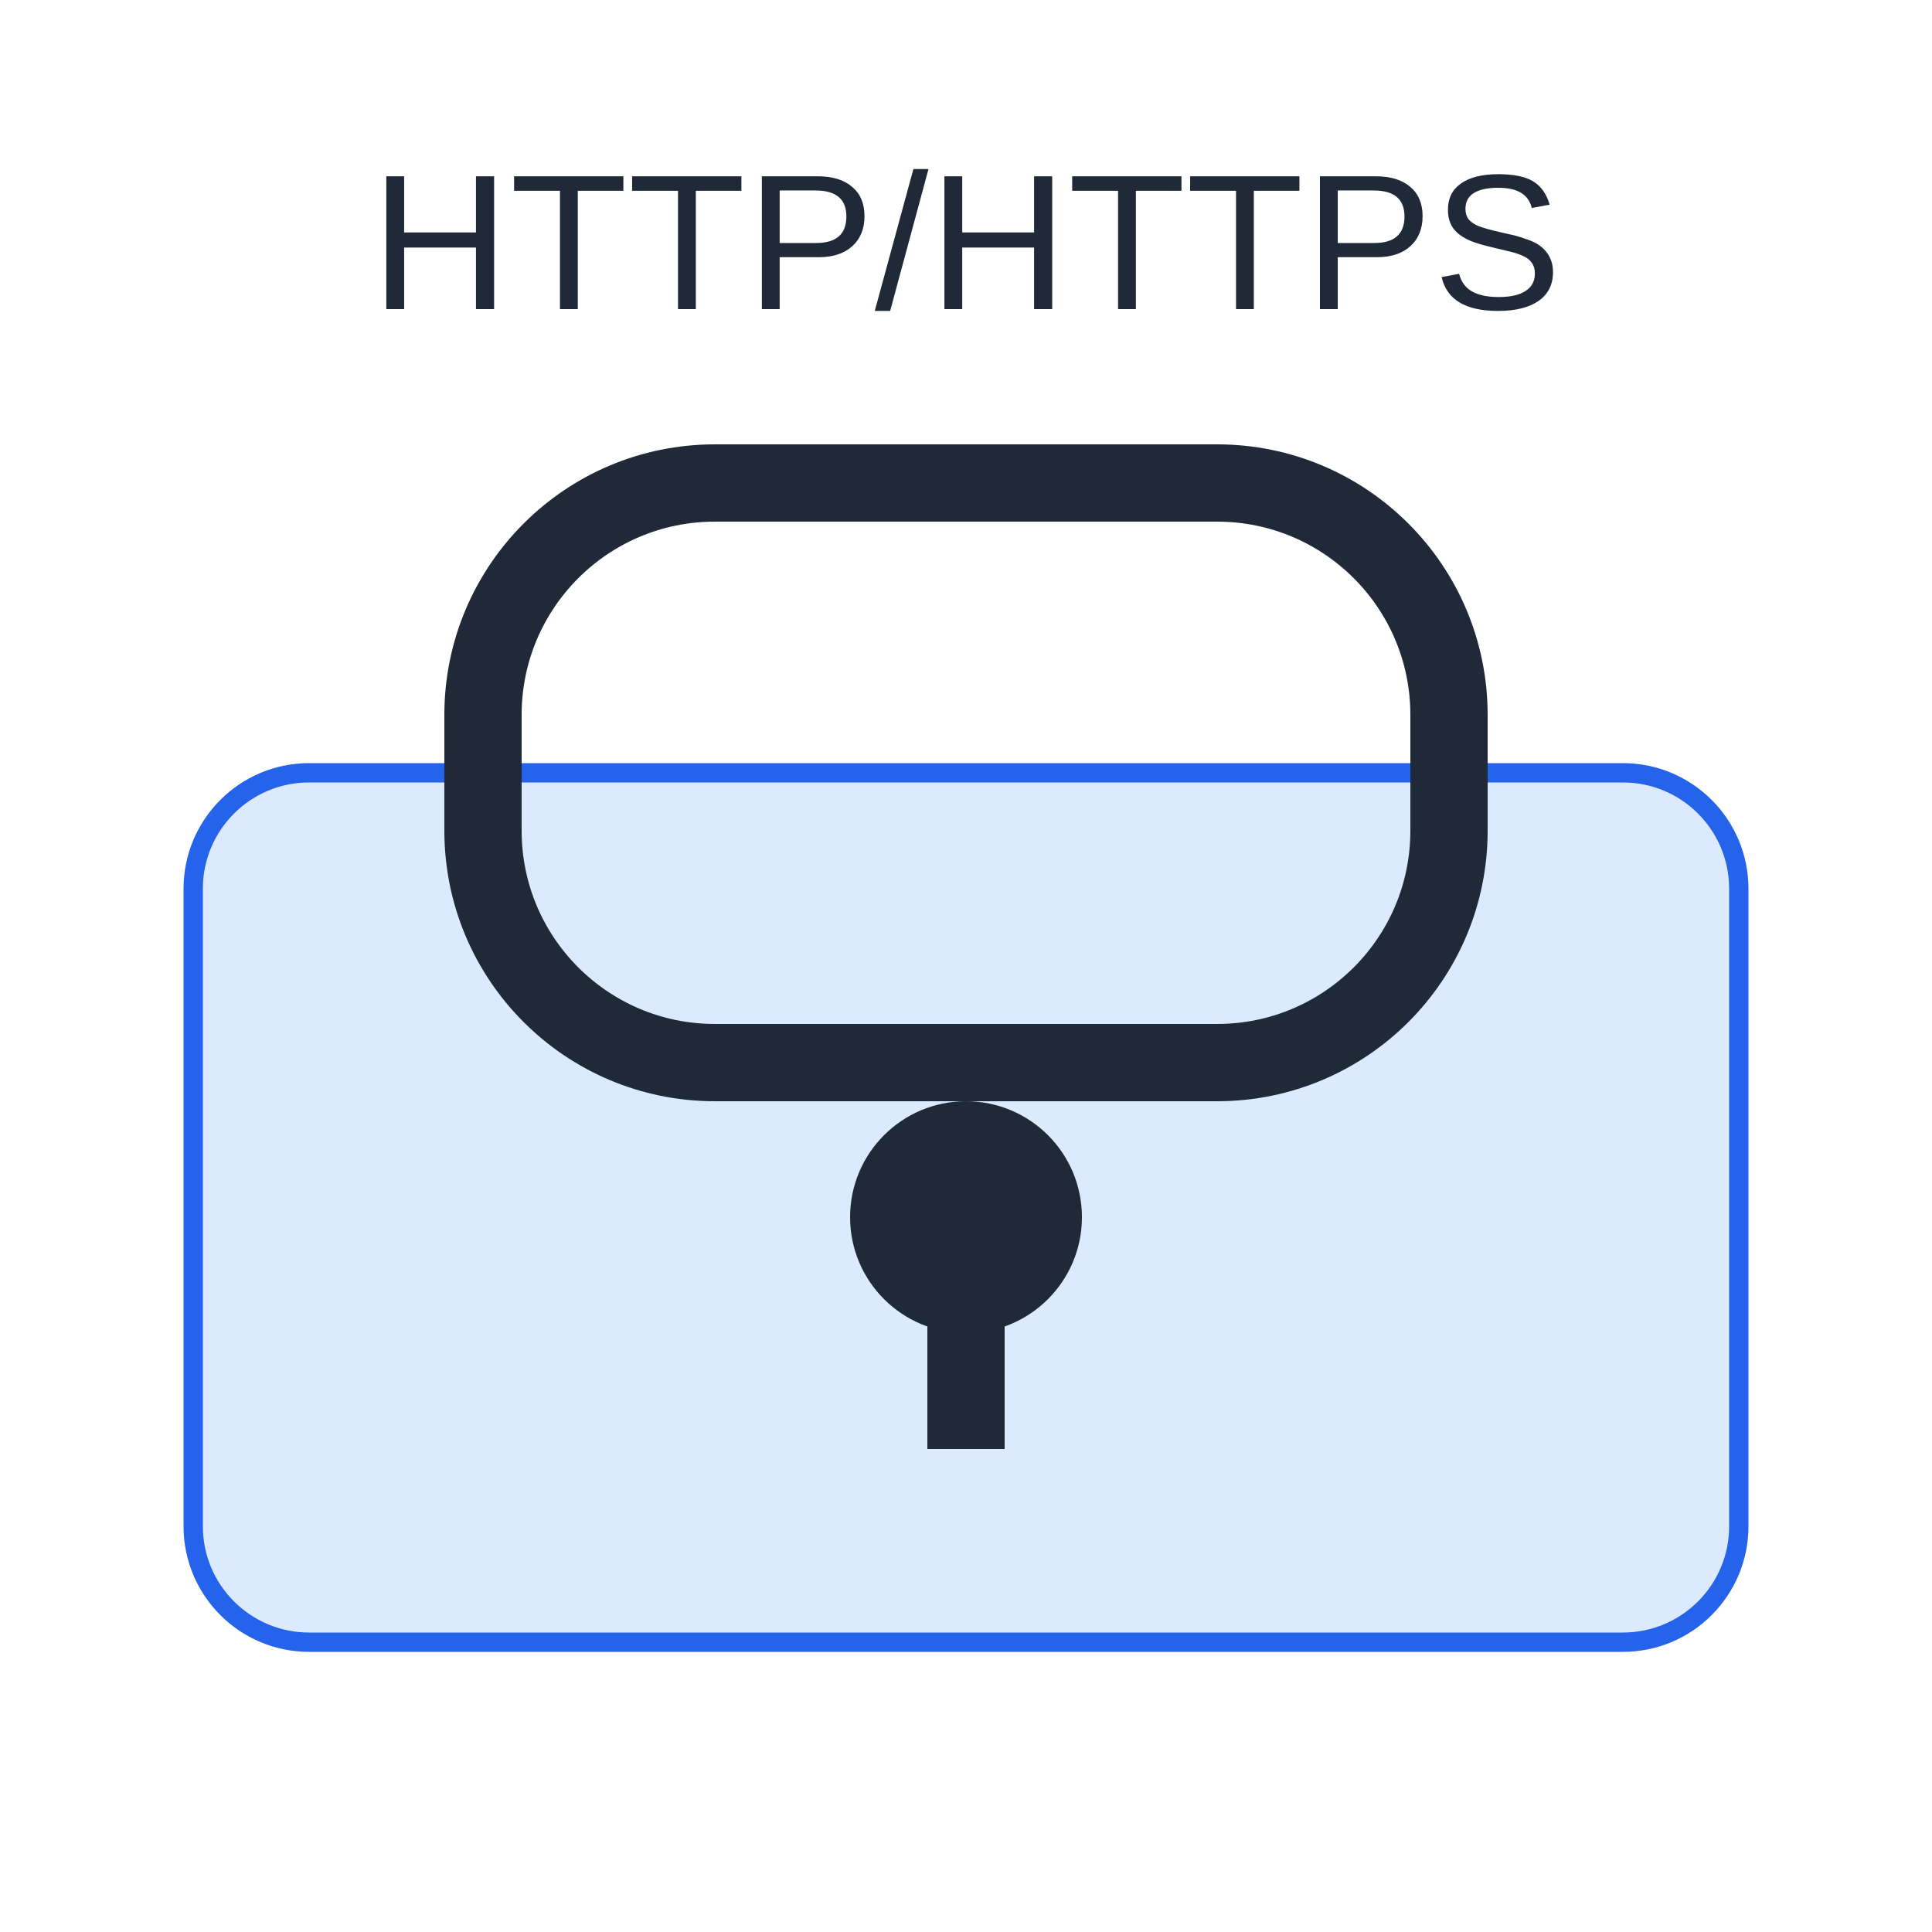
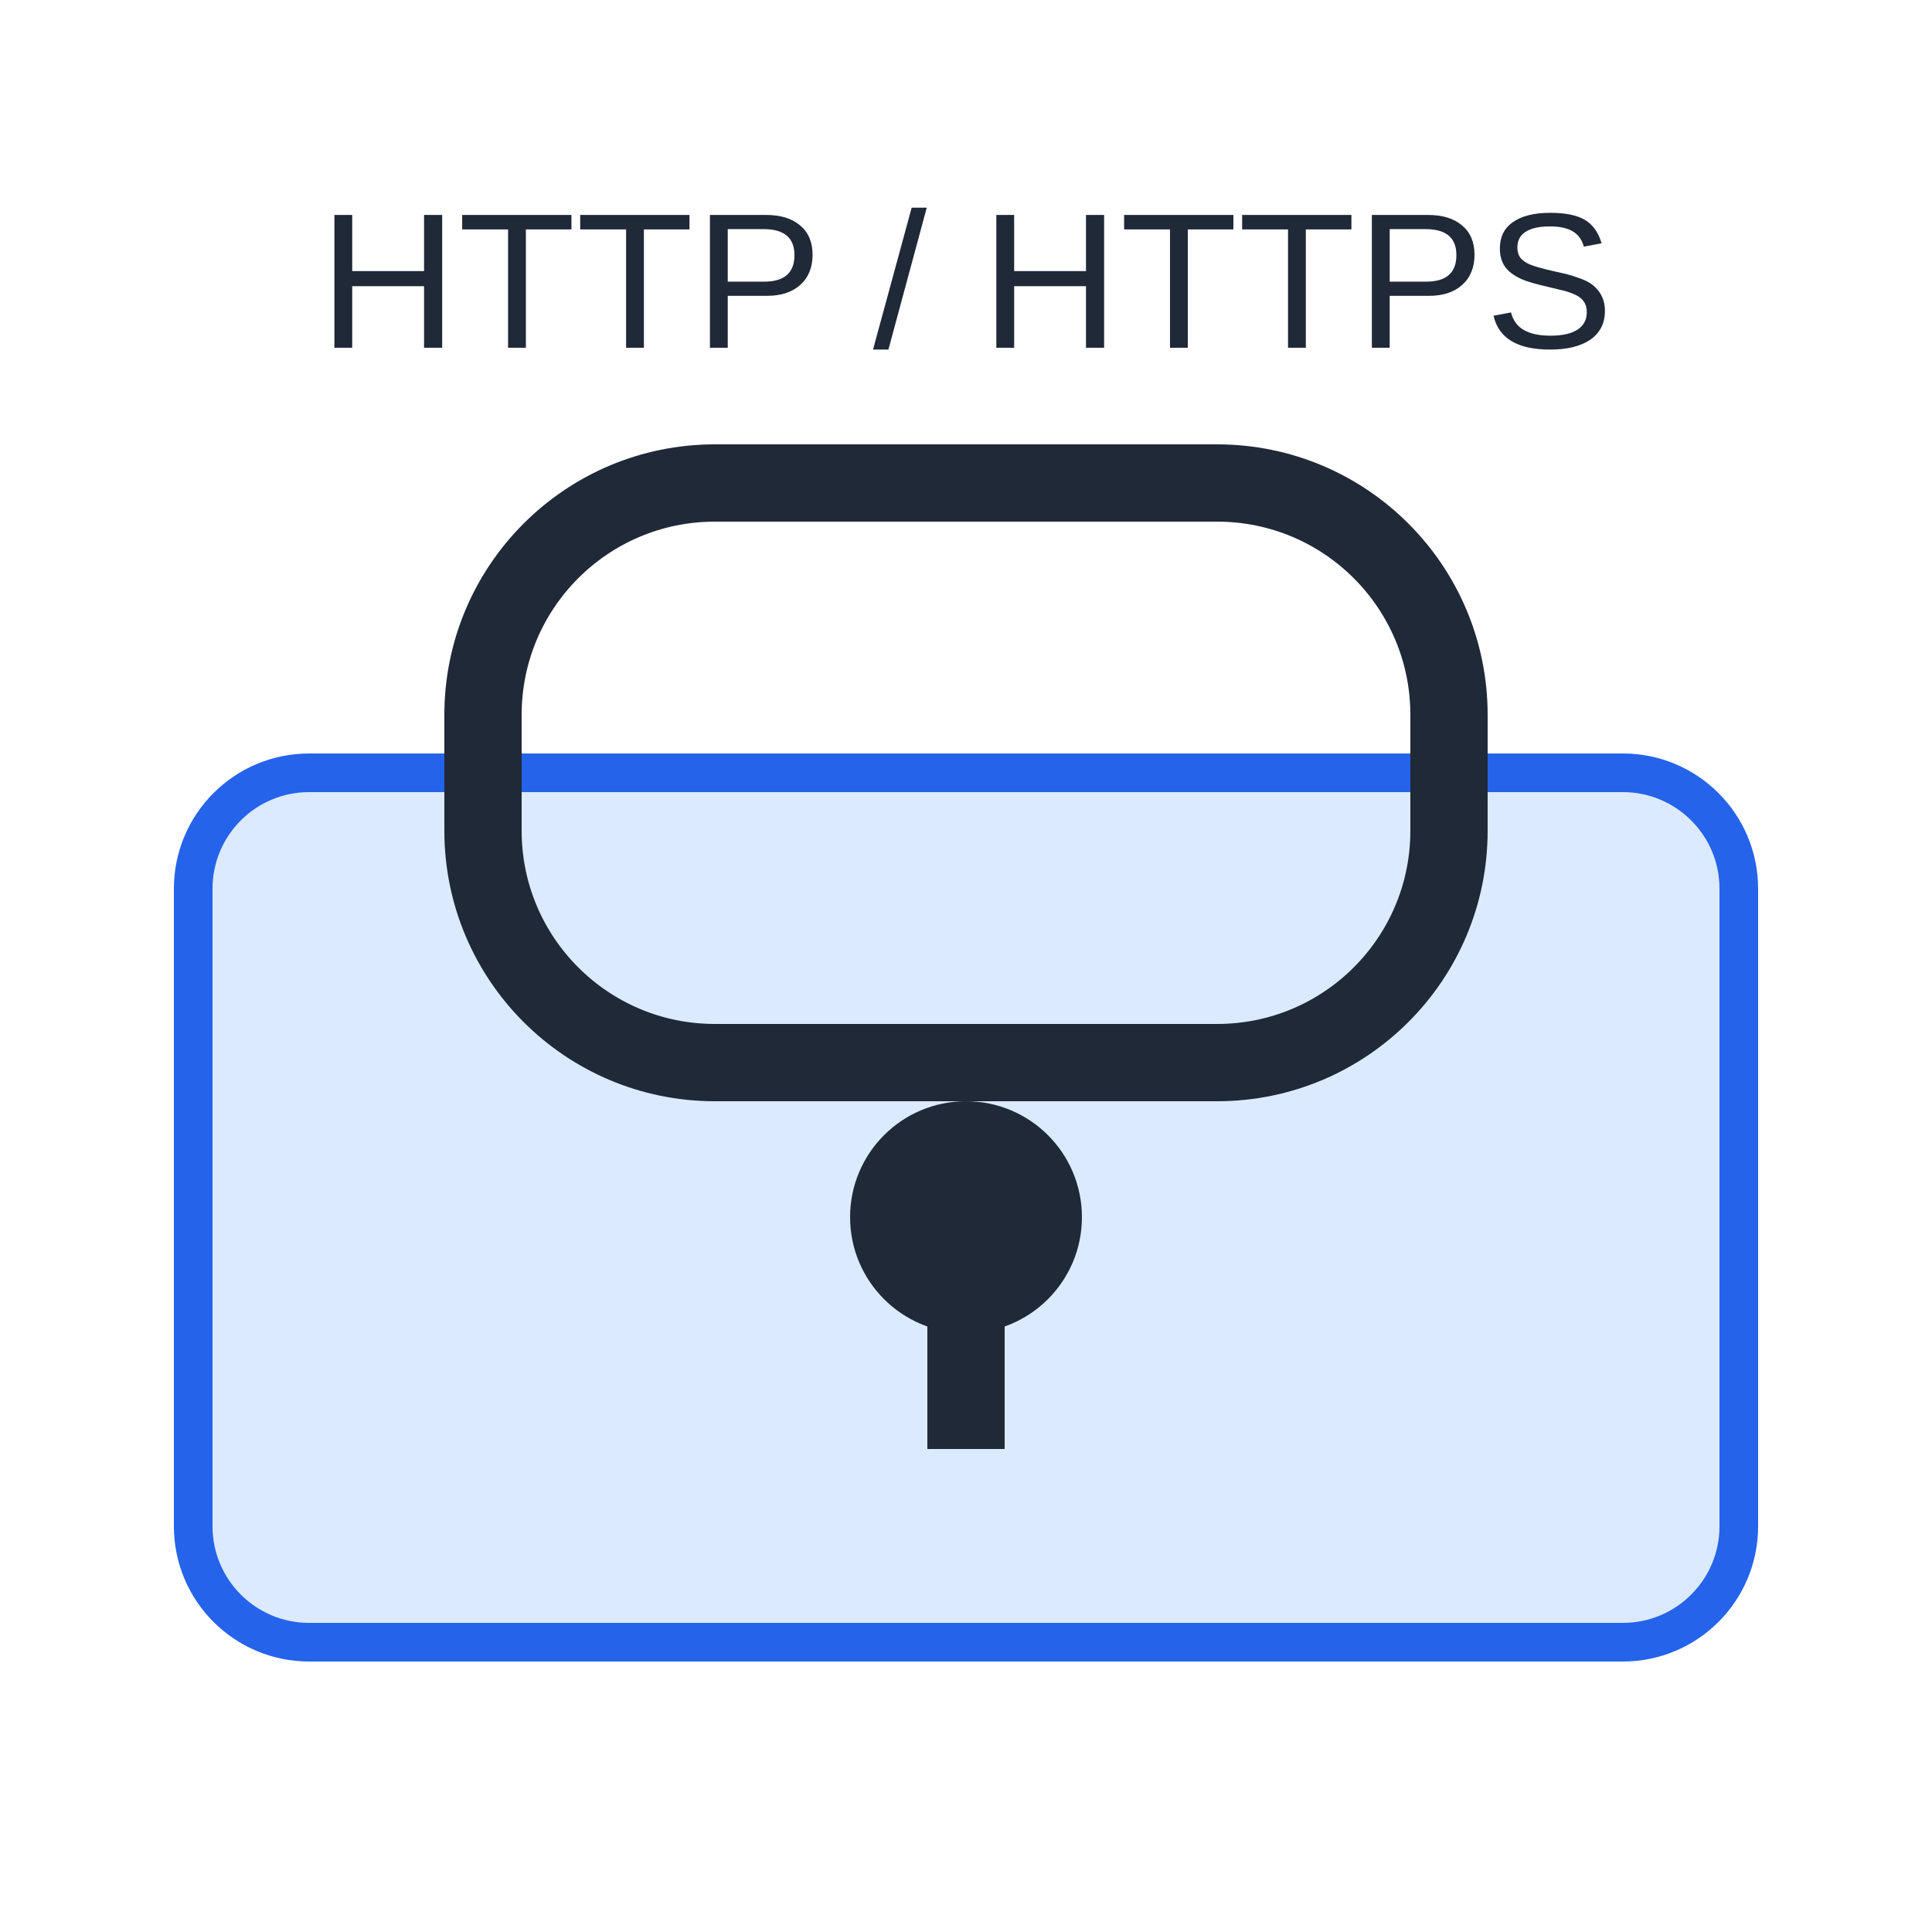
<svg xmlns="http://www.w3.org/2000/svg" viewBox="0 0 100 100">
-   <rect x="10" y="40" width="80" height="45" rx="6" ry="6" fill="#dbeafe" stroke="#2563eb" />
+   <rect x="10" y="40" width="80" height="45" rx="6" ry="6" fill="#dbeafe" stroke="#2563eb" stroke-width="2" />
  <rect x="25" y="25" width="50" height="30" rx="12" ry="12" fill="none" stroke="#1f2937" stroke-width="4" />
  <circle cx="50" cy="63" r="6" fill="#1f2937" />
  <rect x="48" y="63" width="4" height="12" fill="#1f2937" />
-   <text x="50" y="16" text-anchor="middle" font-family="Arial" font-size="10" fill="#1f2937">HTTP/HTTPS</text>
+   <text x="50" y="18" text-anchor="middle" font-family="Arial, sans-serif" font-size="10" fill="#1f2937">
+     HTTP / HTTPS
+   </text>
</svg>
